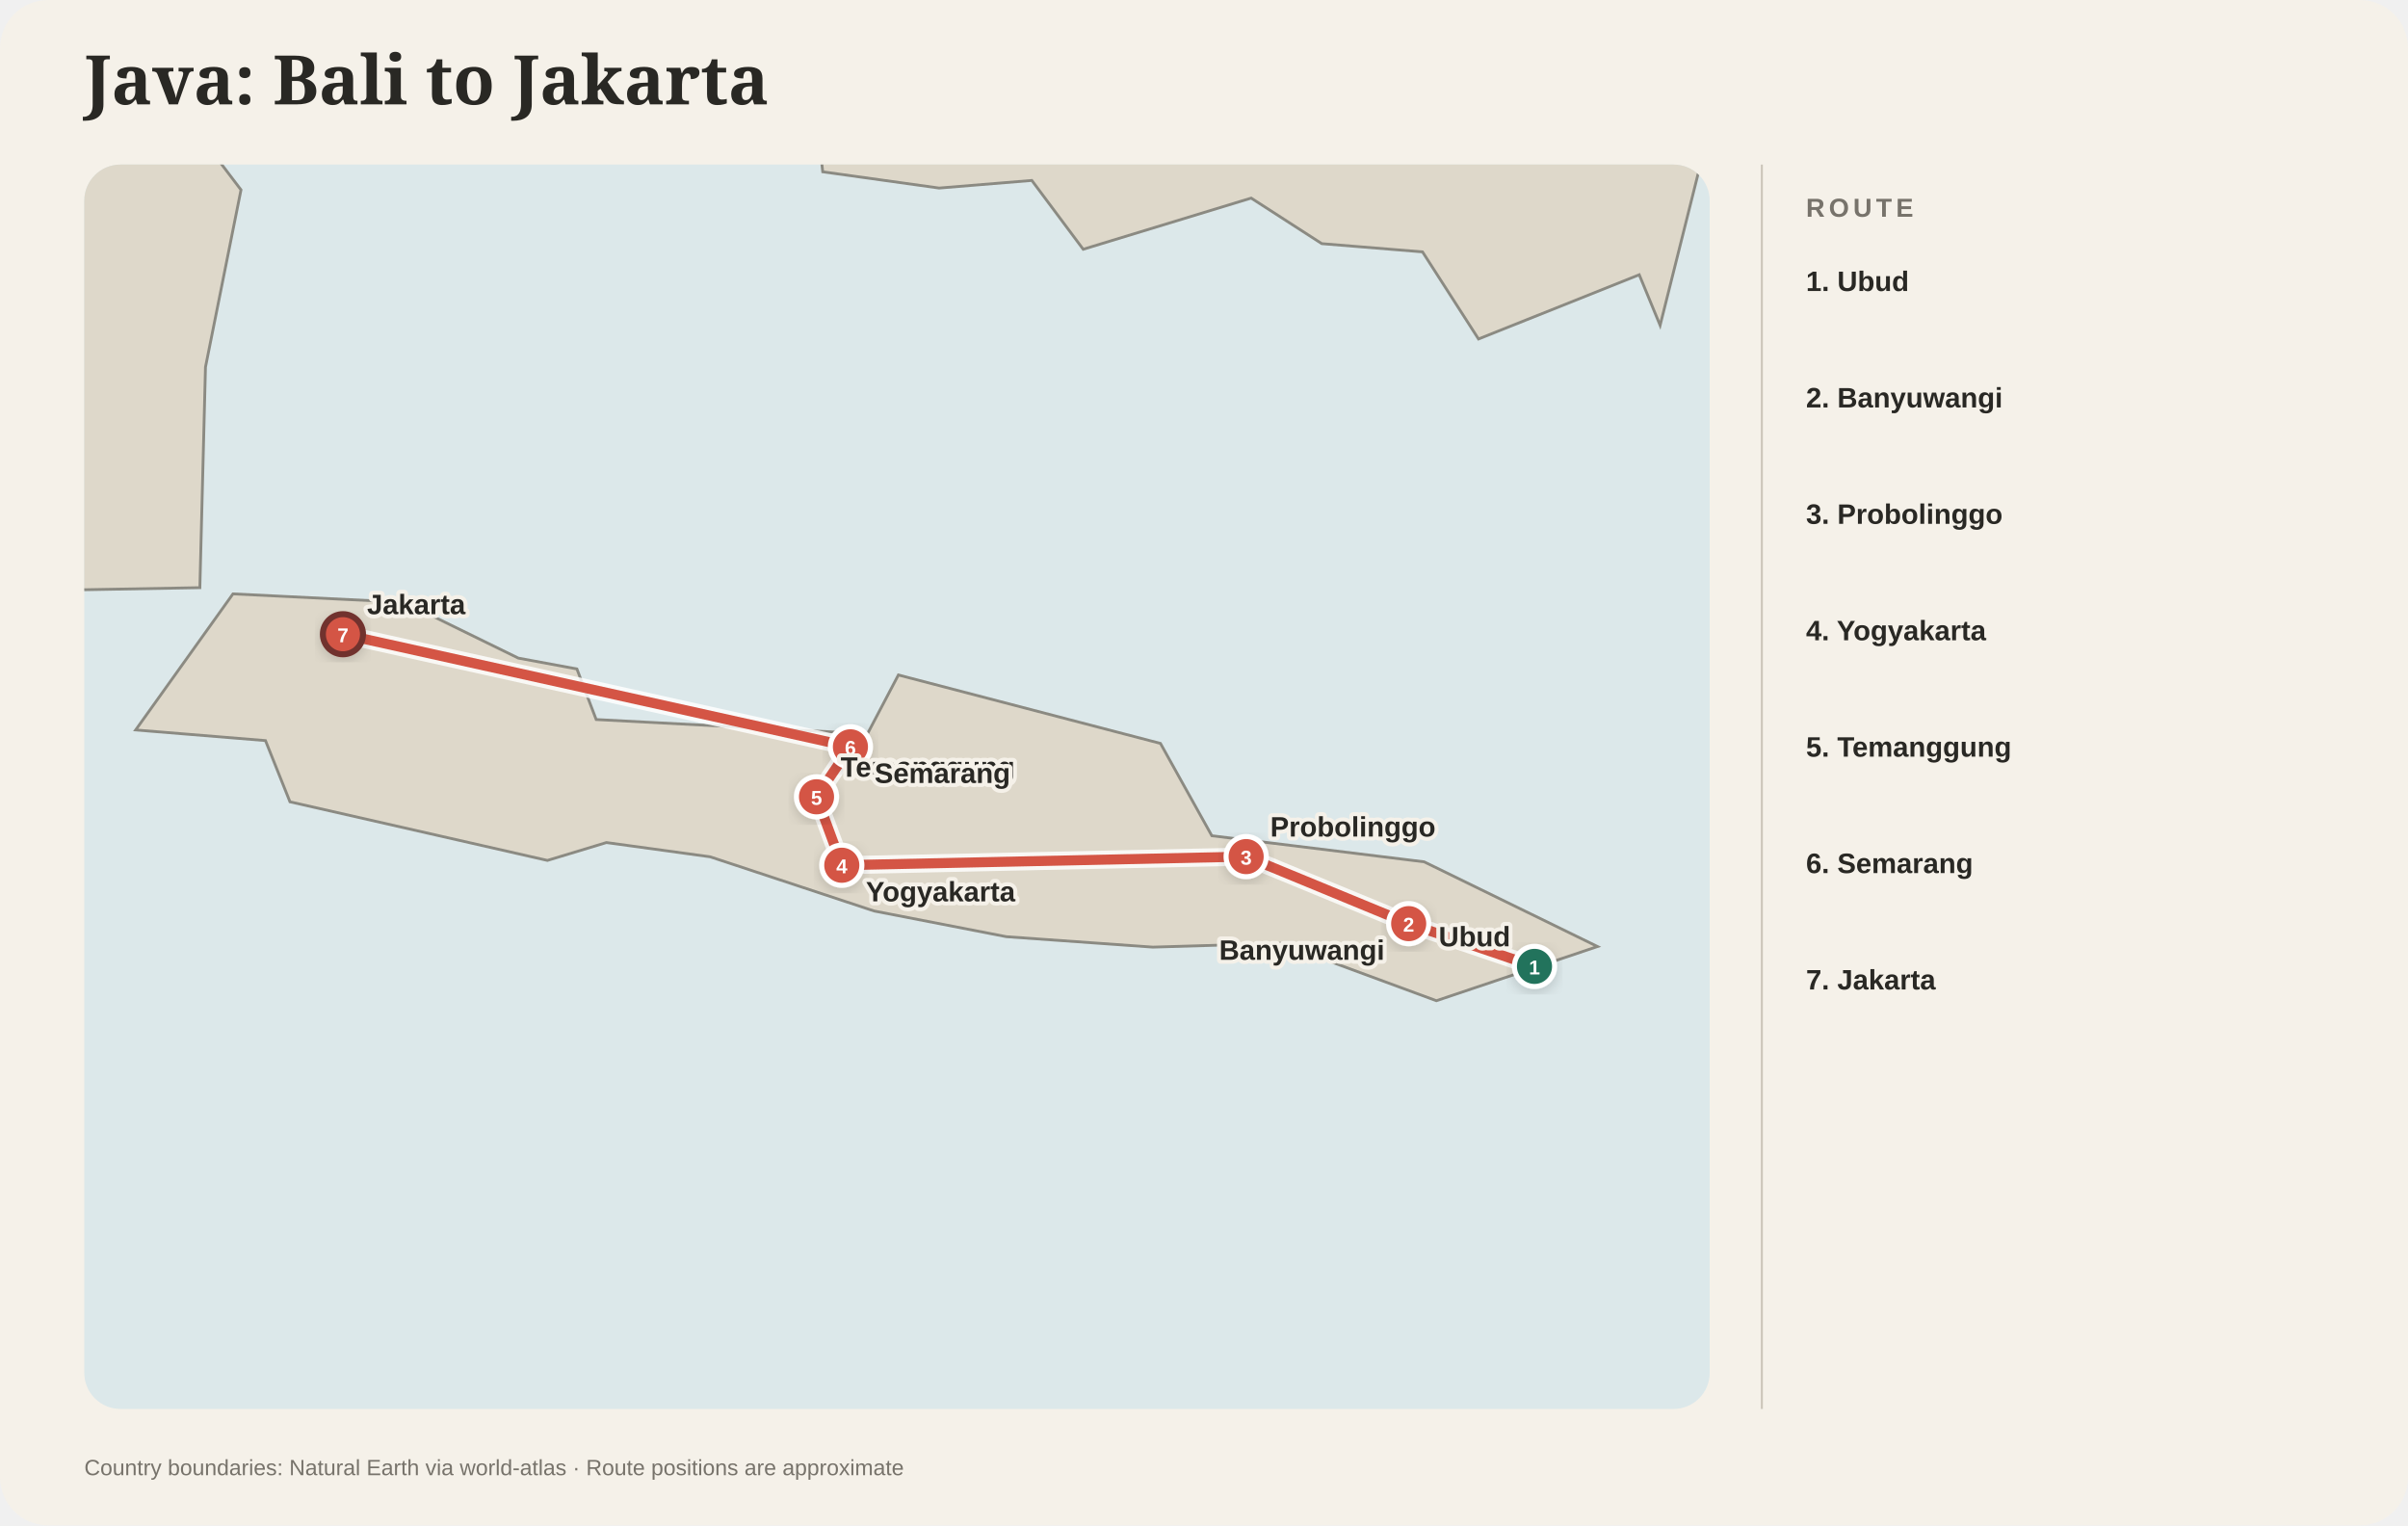
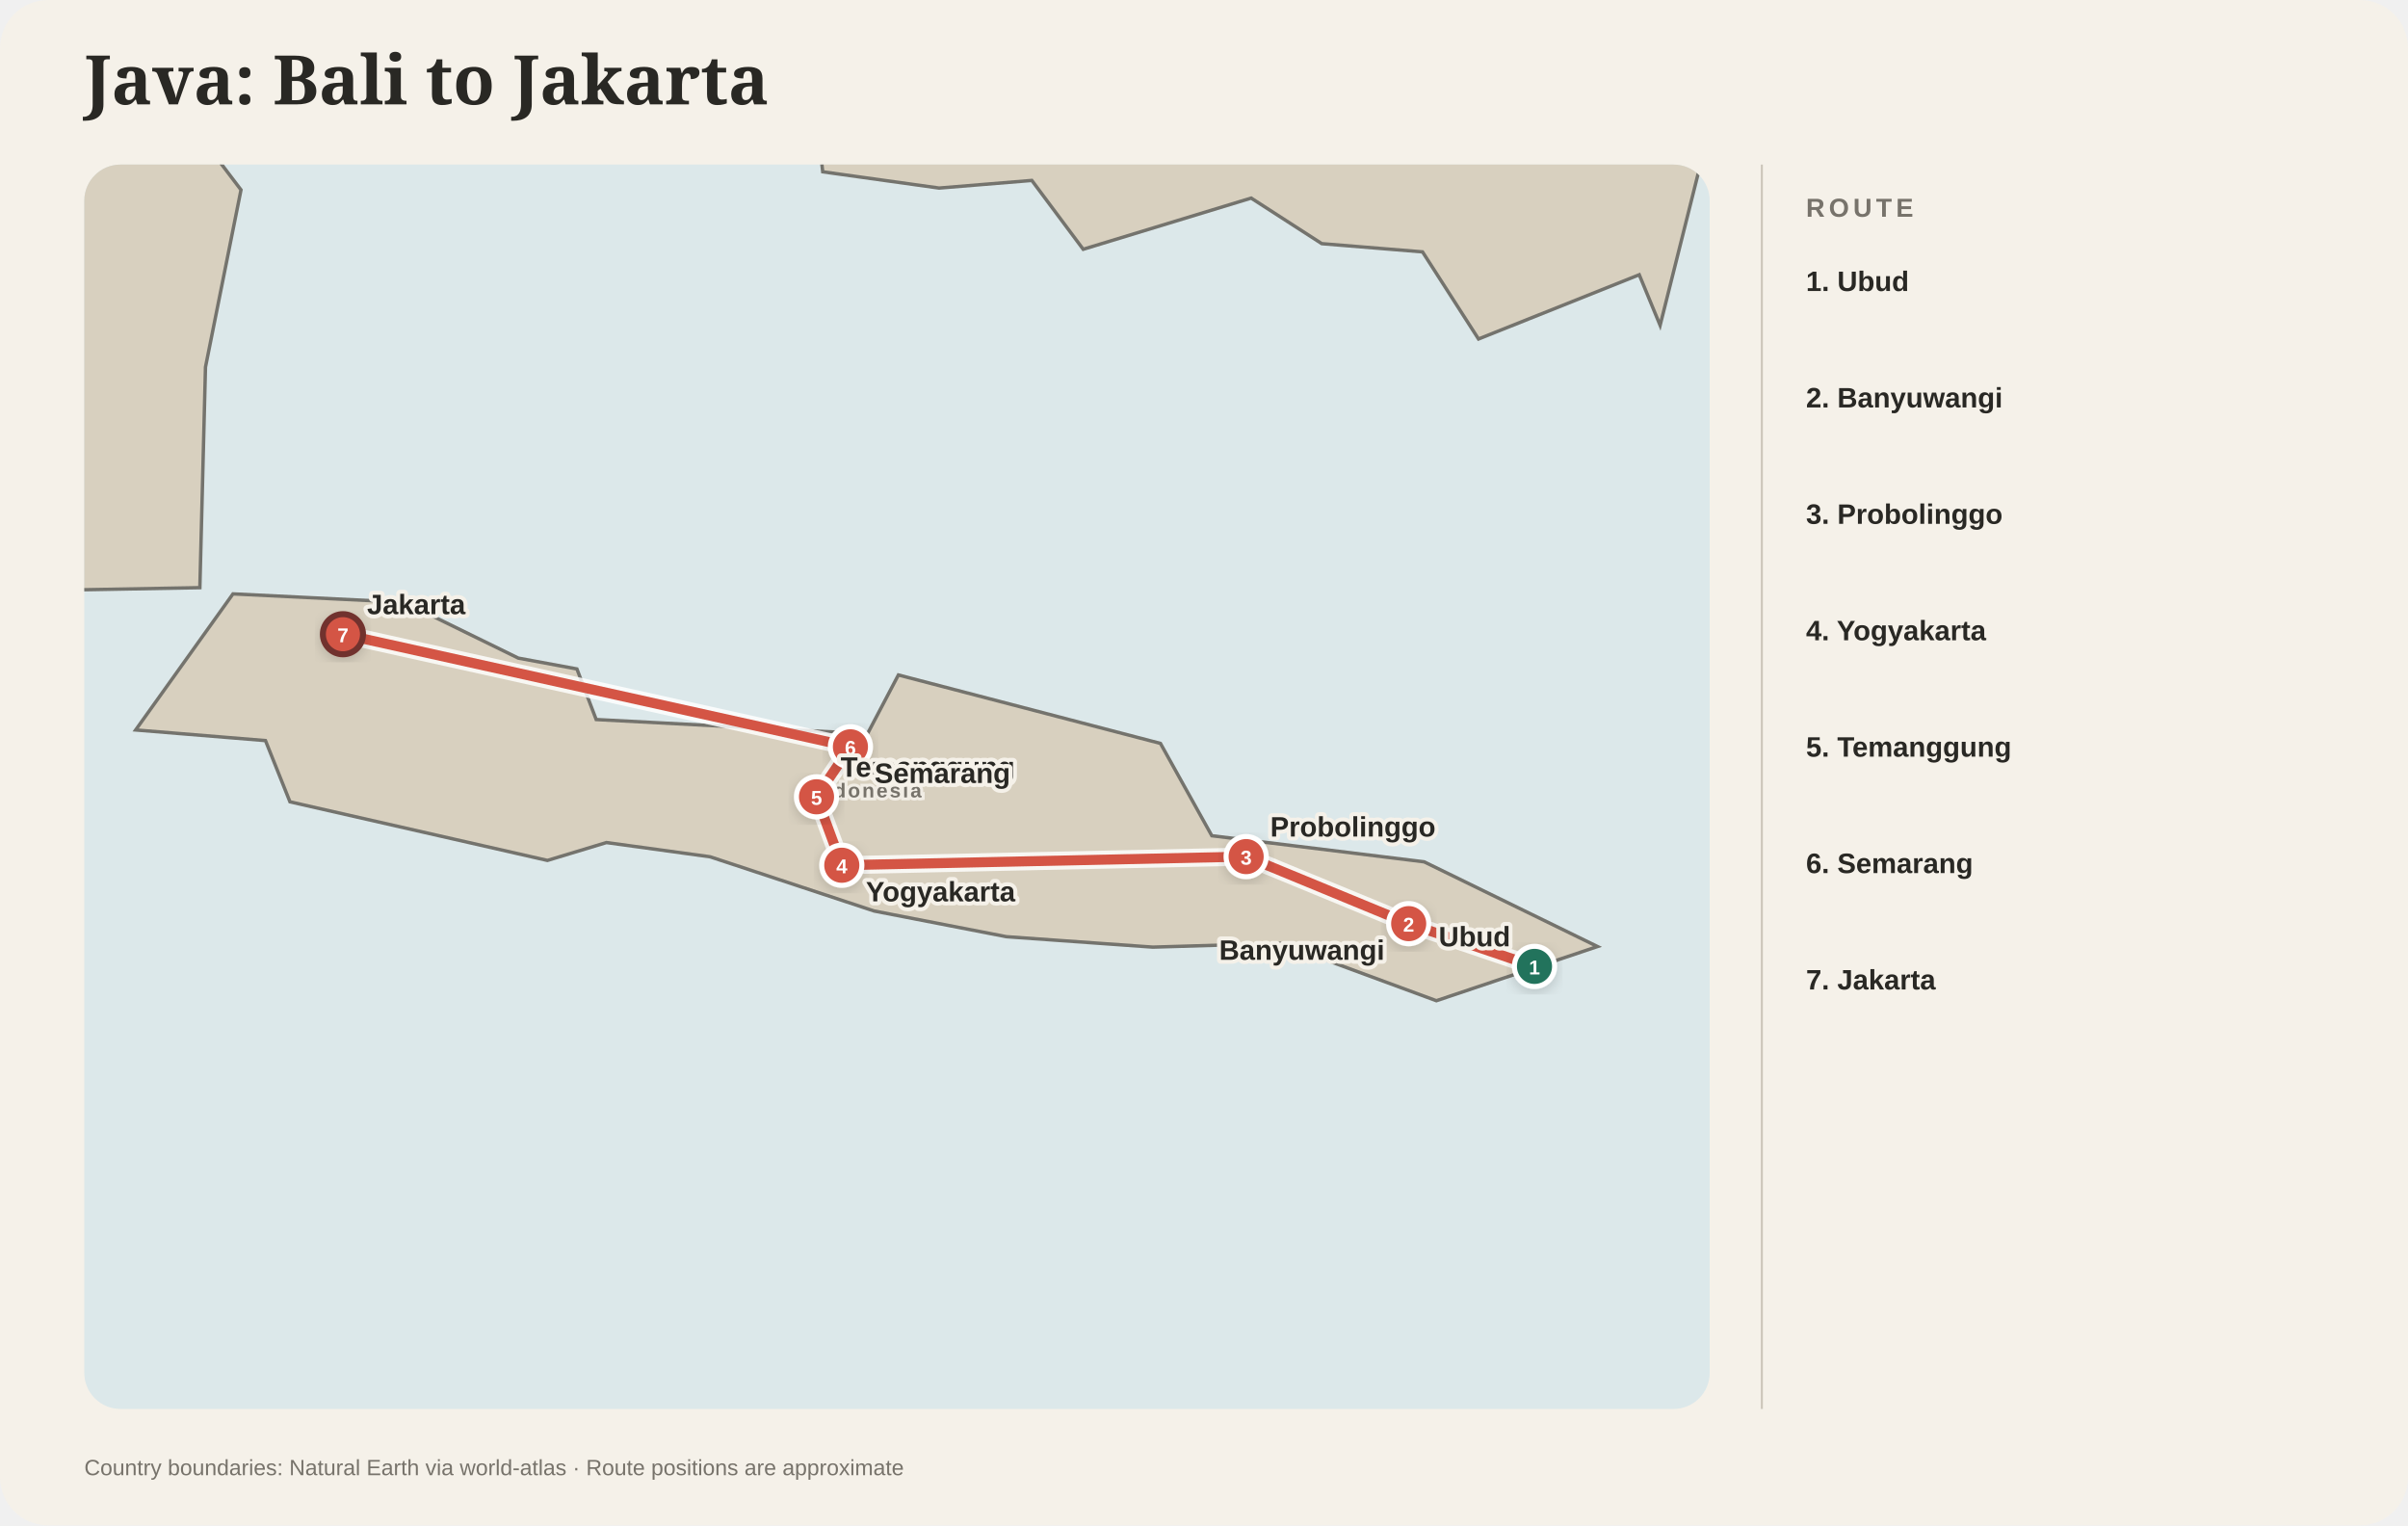
<svg xmlns="http://www.w3.org/2000/svg" viewBox="0 0 1200 760" role="img" aria-labelledby="title desc">
  <defs>
    <filter id="shadow" x="-20%" y="-20%" width="140%" height="140%">
      <feDropShadow dx="0" dy="2" stdDeviation="3" flood-opacity="0.16" />
    </filter>
    <clipPath id="map-clip">
      <rect x="42" y="82" width="810" height="620" rx="18" />
    </clipPath>
  </defs>
  <style>
-     .background{fill:#f5f1e9}.map-frame{fill:#dce8ea}.country{fill:#ded8ca;stroke:#8b8a82;stroke-width:1.4;vector-effect:non-scaling-stroke}.country-label{font:700 11px Arial,sans-serif;fill:#77736b;letter-spacing:1.2px;text-anchor:middle;paint-order:stroke;stroke:#ded8ca;stroke-width:3px}.route-halo{fill:none;stroke:#fff;stroke-width:9;stroke-linecap:round;stroke-linejoin:round;opacity:.82}.route{fill:none;stroke:#d45545;stroke-width:5;stroke-linecap:round;stroke-linejoin:round}.stop circle{fill:#d45545;stroke:#fff;stroke-width:2.5;filter:url(#shadow);transition:stroke-width .15s ease}.stop.start circle{fill:#24735c}.stop.end circle{stroke:#71312d;stroke-width:3}.stop text{font:700 10px Arial,sans-serif;fill:#fff;text-anchor:middle}.place-label{font:600 14px Arial,sans-serif;fill:#292824;paint-order:stroke;stroke:#f5f1e9;stroke-width:4;stroke-linejoin:round}.title{font:700 34px Georgia,serif;fill:#292824}.route-title{font:700 13px Arial,sans-serif;fill:#77736b;letter-spacing:2px}.summary-number{font:700 13px Arial,sans-serif;fill:#d45545}.summary-text{font:600 14px Arial,sans-serif;fill:#292824}.attribution{font:11px Arial,sans-serif;fill:#77736b}.divider{stroke:#cbc5b9;stroke-width:1}.stop-link{cursor:pointer;outline:none}.summary-text,.place-label{transition:fill .15s ease}.summary-stop:hover .summary-text,.summary-stop:focus-visible .summary-text,.summary-stop.is-linked-hover .summary-text,.place-label:hover,.place-label:focus-visible,.place-label.is-linked-hover{fill:#a83d35;text-decoration:underline}.stop:hover circle,.stop:focus-visible circle,.stop.is-linked-hover circle{stroke:#292824;stroke-width:4}.lightbox-map .divider,.lightbox-map .route-title,.lightbox-map .summary-stop{display:none}
+     .background{fill:#f5f1e9}.map-frame{fill:#dce8ea}.country{stroke:#8b8a82;stroke-width:1.4;vector-effect:non-scaling-stroke}.context-country{fill:#eeeae1;stroke:#aaa79f}.route-country{fill:#d8d0bf;stroke:#74736d;stroke-width:1.7}.country-label{font:700 10px Arial,sans-serif;fill:#77736b;letter-spacing:1px;text-anchor:middle;paint-order:stroke;stroke:#f1ede5;stroke-width:3px}.route-halo{fill:none;stroke:#fff;stroke-width:9;stroke-linecap:round;stroke-linejoin:round;opacity:.82}.route{fill:none;stroke:#d45545;stroke-width:5;stroke-linecap:round;stroke-linejoin:round}.stop circle{fill:#d45545;stroke:#fff;stroke-width:2.5;filter:url(#shadow);transition:stroke-width .15s ease}.stop.start circle{fill:#24735c}.stop.end circle{stroke:#71312d;stroke-width:3}.stop text{font:700 10px Arial,sans-serif;fill:#fff;text-anchor:middle}.place-label{font:600 14px Arial,sans-serif;fill:#292824;paint-order:stroke;stroke:#f5f1e9;stroke-width:4;stroke-linejoin:round}.title{font:700 34px Georgia,serif;fill:#292824}.route-title{font:700 13px Arial,sans-serif;fill:#77736b;letter-spacing:2px}.summary-number{font:700 13px Arial,sans-serif;fill:#d45545}.summary-text{font:600 14px Arial,sans-serif;fill:#292824}.attribution{font:11px Arial,sans-serif;fill:#77736b}.divider{stroke:#cbc5b9;stroke-width:1}.stop-link{cursor:pointer;outline:none}.summary-text,.place-label{transition:fill .15s ease}.summary-stop:hover .summary-text,.summary-stop:focus-visible .summary-text,.summary-stop.is-linked-hover .summary-text,.place-label:hover,.place-label:focus-visible,.place-label.is-linked-hover{fill:#a83d35;text-decoration:underline}.stop:hover circle,.stop:focus-visible circle,.stop.is-linked-hover circle{stroke:#292824;stroke-width:4}.lightbox-map .divider,.lightbox-map .route-title,.lightbox-map .summary-stop{display:none}
  </style>
  <rect class="background" width="1200" height="760" rx="24" />
  <text class="title" x="42" y="52">Java: Bali to Jakarta</text>
  <rect class="map-frame" x="42" y="82" width="810" height="620" rx="18" />
  <g clip-path="url(#map-clip)">
-     <path class="country" d="M2577.7,61.9 L2579.0,293.2 L2580.0,524.6 L2517.4,466.3 L2445.9,452.1 L2428.4,472.3 L2339.1,474.5 L2369.0,416.7 L2413.4,397.0 L2395.1,319.8 L2361.2,260.2 L2224.7,200.1 L2166.7,194.1 L2060.9,128.5 L2040.1,163.0 L2013.0,169.2 L1997.0,143.3 L1996.8,112.4 L1943.0,77.5 L2018.8,51.9 L2069.1,53.2 L2063.2,34.5 L1960.0,34.4 L1932.1,-7.9 L1869.2,-21.0 L1839.6,-56.2 L1934.4,-73.4 L1970.4,-96.5 L2083.5,-67.4 L2094.7,-41.0 L2114.4,73.8 L2187.2,116.3 L2246.0,41.0 L2326.9,-1.8 L2389.6,-1.9 L2449.9,22.8 L2502.1,48.3 L2577.7,61.9 Z M1448.6,508.6 L1455.7,522.7 L1456.9,544.2 L1411.0,597.2 L1350.7,612.8 L1342.3,604.3 L1348.7,580.1 L1378.8,536.8 L1448.6,508.6 Z M2099.5,366.8 L2092.6,313.3 L2105.1,287.8 L2119.8,263.8 L2135.7,284.6 L2135.7,318.5 L2099.5,366.8 Z M949.3,-416.5 L909.2,-352.5 L961.0,-285.2 L948.8,-252.5 L1027.9,-186.9 L944.5,-178.5 L920.9,-130.0 L923.9,-65.7 L856.2,-17.2 L854.5,53.6 L827.3,162.1 L816.9,136.9 L736.8,168.9 L708.9,125.5 L658.7,121.4 L623.5,98.7 L539.8,124.2 L514.2,89.9 L468.0,93.7 L410.0,85.6 L399.1,-9.7 L364.1,-29.4 L330.1,-90.1 L320.4,-152.3 L328.6,-218.1 L370.4,-265.2 L382.3,-217.7 L430.5,-177.6 L475.9,-192.2 L520.8,-187.0 L561.8,-222.9 L595.6,-229.2 L662.3,-209.2 L719.6,-224.4 L755.8,-323.1 L783.0,-347.8 L807.3,-428.5 L888.2,-428.5 L949.3,-416.5 Z M1758.7,76.2 L1836.0,96.9 L1861.6,151.2 L1802.3,121.9 L1743.5,116.0 L1703.7,120.7 L1655.0,118.1 L1671.5,79.1 L1758.7,76.2 Z M1582.7,146.4 L1534.0,133.4 L1520.3,102.9 L1591.6,99.4 L1609.1,122.8 L1582.7,146.4 Z M1657.3,-277.1 L1662.3,-238.4 L1703.9,-232.2 L1710.5,-203.2 L1706.7,-141.1 L1670.4,-148.0 L1659.8,-104.9 L1688.7,-67.4 L1668.9,-58.9 L1640.5,-103.8 L1619.7,-194.6 L1633.9,-251.3 L1657.3,-277.1 Z M1304.8,-184.9 L1385.7,-187.9 L1455.4,-239.5 L1467.6,-223.6 L1411.0,-153.1 L1358.0,-139.5 L1290.3,-153.3 L1172.9,-149.8 L1111.3,-139.6 L1101.4,-85.9 L1164.3,-22.7 L1202.4,-54.9 L1333.7,-79.1 L1328.1,-46.4 L1297.4,-56.7 L1266.8,-15.0 L1204.6,12.5 L1271.3,103.5 L1258.6,127.9 L1321.8,209.8 L1321.3,256.5 L1283.8,277.3 L1256.1,252.4 L1290.1,194.2 L1220.9,221.7 L1203.4,202.0 L1212.5,174.6 L1161.8,133.0 L1167.1,63.8 L1119.9,85.3 L1126.0,168.1 L1128.8,269.8 L1084.2,280.0 L1054.0,259.2 L1074.1,193.9 L1063.1,125.4 L1033.5,124.9 L1011.7,76.2 L1040.8,29.7 L1051.0,-26.7 L1086.2,-133.7 L1100.9,-162.9 L1161.0,-215.7 L1216.1,-194.8 L1304.8,-184.9 Z M1119.2,605.6 L1025.9,555.8 L1091.5,541.9 L1128.6,563.5 L1153.2,585.1 L1148.9,604.3 L1119.2,605.6 Z M1193.0,483.4 L1239.9,478.0 L1303.0,452.0 L1292.6,491.4 L1186.9,511.6 L1093.1,502.8 L1093.1,476.9 L1148.9,462.1 L1193.0,483.4 Z M975.9,471.0 L1019.5,465.2 L1037.0,495.4 L955.6,509.7 L906.7,519.2 L868.9,518.6 L893.0,477.7 L931.8,477.1 L950.6,452.0 L975.9,471.0 Z M287.5,333.3 L297.1,358.5 L432.3,365.6 L447.7,336.3 L578.3,370.4 L603.9,416.4 L709.7,429.4 L796.1,471.6 L715.8,498.6 L638.2,470.0 L574.5,471.9 L501.5,466.7 L435.6,453.9 L353.9,426.9 L302.2,419.8 L272.8,428.7 L144.5,399.5 L132.3,369.0 L67.6,363.7 L116.1,295.9 L201.5,300.1 L258.3,327.9 L287.5,333.3 Z M-2.3,-45.8 L9.6,3.7 L34.2,43.4 L85.9,49.6 L120.1,94.6 L102.4,182.9 L99.6,292.8 L21.5,294.2 L-37.8,234.8 L-128.1,176.9 L-158.3,133.9 L-211.5,76.1 L-246.5,22.8 L-300.3,-76.5 L-362.2,-135.8 L-382.7,-196.8 L-408.8,-252.2 L-472.2,-296.9 L-509.0,-357.8 L-562.0,-397.4 L-635.5,-475.8 L-641.6,-511.8 L-596.5,-508.9 L-487.4,-495.2 L-425.0,-425.9 L-370.5,-377.7 L-331.7,-348.1 L-265.0,-271.8 L-193.3,-270.7 L-134.2,-222.1 L-93.4,-162.6 L-39.9,-130.1 L-68.0,-72.2 L-27.7,-47.6 L-2.3,-45.8 Z" />
+     <path class="country route-country" d="M2577.7,61.9 L2579.0,293.2 L2580.0,524.6 L2517.4,466.3 L2445.9,452.1 L2428.4,472.3 L2339.1,474.5 L2369.0,416.7 L2413.4,397.0 L2395.1,319.8 L2361.2,260.2 L2224.7,200.1 L2166.7,194.1 L2060.9,128.5 L2040.1,163.0 L2013.0,169.2 L1997.0,143.3 L1996.8,112.4 L1943.0,77.5 L2018.8,51.9 L2069.1,53.2 L2063.2,34.5 L1960.0,34.4 L1932.1,-7.9 L1869.2,-21.0 L1839.6,-56.2 L1934.4,-73.4 L1970.4,-96.5 L2083.5,-67.4 L2094.7,-41.0 L2114.4,73.8 L2187.2,116.3 L2246.0,41.0 L2326.9,-1.8 L2389.6,-1.9 L2449.9,22.8 L2502.1,48.3 L2577.7,61.9 Z M1448.6,508.6 L1455.7,522.7 L1456.9,544.2 L1411.0,597.2 L1350.7,612.8 L1342.3,604.3 L1348.7,580.1 L1378.8,536.8 L1448.6,508.6 Z M2099.5,366.8 L2092.6,313.3 L2105.1,287.8 L2119.8,263.8 L2135.7,284.6 L2135.7,318.5 L2099.5,366.8 Z M949.3,-416.5 L909.2,-352.5 L961.0,-285.2 L948.8,-252.5 L1027.9,-186.9 L944.5,-178.5 L920.9,-130.0 L923.9,-65.7 L856.2,-17.2 L854.5,53.6 L827.3,162.1 L816.9,136.9 L736.8,168.9 L708.9,125.5 L658.7,121.4 L623.5,98.7 L539.8,124.2 L514.2,89.9 L468.0,93.7 L410.0,85.6 L399.1,-9.7 L364.1,-29.4 L330.1,-90.1 L320.4,-152.3 L328.6,-218.1 L370.4,-265.2 L382.3,-217.7 L430.5,-177.6 L475.9,-192.2 L520.8,-187.0 L561.8,-222.9 L595.6,-229.2 L662.3,-209.2 L719.6,-224.4 L755.8,-323.1 L783.0,-347.8 L807.3,-428.5 L888.2,-428.5 L949.3,-416.5 Z M1758.7,76.2 L1836.0,96.9 L1861.6,151.2 L1802.3,121.9 L1743.5,116.0 L1703.7,120.7 L1655.0,118.1 L1671.5,79.1 L1758.7,76.2 Z M1582.7,146.4 L1534.0,133.4 L1520.3,102.9 L1591.6,99.4 L1609.1,122.8 L1582.7,146.4 Z M1657.3,-277.1 L1662.3,-238.4 L1703.9,-232.2 L1710.5,-203.2 L1706.7,-141.1 L1670.4,-148.0 L1659.8,-104.9 L1688.7,-67.4 L1668.9,-58.9 L1640.5,-103.8 L1619.7,-194.6 L1633.9,-251.3 L1657.3,-277.1 Z M1304.8,-184.9 L1385.7,-187.9 L1455.4,-239.5 L1467.6,-223.6 L1411.0,-153.1 L1358.0,-139.5 L1290.3,-153.3 L1172.9,-149.8 L1111.3,-139.6 L1101.4,-85.9 L1164.3,-22.7 L1202.4,-54.9 L1333.7,-79.1 L1328.1,-46.4 L1297.4,-56.7 L1266.8,-15.0 L1204.6,12.5 L1271.3,103.5 L1258.6,127.9 L1321.8,209.8 L1321.3,256.5 L1283.8,277.3 L1256.1,252.4 L1290.1,194.2 L1220.9,221.7 L1203.4,202.0 L1212.5,174.6 L1161.8,133.0 L1167.1,63.8 L1119.9,85.3 L1126.0,168.1 L1128.8,269.8 L1084.2,280.0 L1054.0,259.2 L1074.1,193.9 L1063.1,125.4 L1033.5,124.9 L1011.7,76.2 L1040.8,29.7 L1051.0,-26.7 L1086.2,-133.7 L1100.9,-162.9 L1161.0,-215.7 L1216.1,-194.8 L1304.8,-184.9 Z M1119.2,605.6 L1025.9,555.8 L1091.5,541.9 L1128.6,563.5 L1153.2,585.1 L1148.9,604.3 L1119.2,605.6 Z M1193.0,483.4 L1239.9,478.0 L1303.0,452.0 L1292.6,491.4 L1186.9,511.6 L1093.1,502.8 L1093.1,476.9 L1148.9,462.1 L1193.0,483.4 Z M975.9,471.0 L1019.5,465.2 L1037.0,495.4 L955.6,509.7 L906.7,519.2 L868.9,518.6 L893.0,477.7 L931.8,477.1 L950.6,452.0 L975.9,471.0 Z M287.5,333.3 L297.1,358.5 L432.3,365.6 L447.7,336.3 L578.3,370.4 L603.9,416.4 L709.7,429.4 L796.1,471.6 L715.8,498.6 L638.2,470.0 L574.5,471.9 L501.5,466.7 L435.6,453.9 L353.9,426.9 L302.2,419.8 L272.8,428.7 L144.5,399.5 L132.3,369.0 L67.6,363.7 L116.1,295.9 L201.5,300.1 L258.3,327.9 L287.5,333.3 Z M-2.3,-45.8 L9.6,3.7 L34.2,43.4 L85.9,49.6 L120.1,94.6 L102.4,182.9 L99.6,292.8 L21.5,294.2 L-37.8,234.8 L-128.1,176.9 L-158.3,133.9 L-211.5,76.1 L-246.5,22.8 L-300.3,-76.5 L-362.2,-135.8 L-382.7,-196.8 L-408.8,-252.2 L-472.2,-296.9 L-509.0,-357.8 L-562.0,-397.4 L-635.5,-475.8 L-641.6,-511.8 L-596.5,-508.9 L-487.4,-495.2 L-425.0,-425.9 L-370.5,-377.7 L-331.7,-348.1 L-265.0,-271.8 L-193.3,-270.7 L-134.2,-222.1 L-93.4,-162.6 L-39.9,-130.1 L-68.0,-72.2 L-27.7,-47.6 L-2.3,-45.8 Z" />
+     <text class="country-label" x="431.9" y="397.3">Indonesia</text>
    <path class="route-halo" d="M764.7,481.5 L702.0,460.2 L621.0,426.8 L419.5,431.1 L406.9,397.0 L423.8,372.1 L170.9,316.0" />
    <path class="route" d="M764.7,481.5 L702.0,460.2 L621.0,426.8 L419.5,431.1 L406.9,397.0 L423.8,372.1 L170.9,316.0" />
    <g class="stop stop-link start" data-section="0" data-stop-name="Ubud" transform="translate(764.7 481.5)">
      <circle r="10" />
      <text x="0" y="4">1</text>
    </g>
    <g class="stop stop-link" data-section="2" data-stop-name="Banyuwangi" transform="translate(702.0 460.2)">
      <circle r="10" />
      <text x="0" y="4">2</text>
    </g>
    <g class="stop stop-link" data-section="4" data-stop-name="Probolinggo" transform="translate(621.0 426.8)">
      <circle r="10" />
      <text x="0" y="4">3</text>
    </g>
-     <g class="stop stop-link" data-section="5" data-stop-name="Yogyakarta" transform="translate(419.5 431.1)">
+     <g class="stop stop-link" data-section="6" data-stop-name="Yogyakarta" transform="translate(419.5 431.1)">
      <circle r="10" />
      <text x="0" y="4">4</text>
    </g>
    <g class="stop stop-link" data-section="8" data-stop-name="Temanggung" transform="translate(406.9 397.0)">
      <circle r="10" />
      <text x="0" y="4">5</text>
    </g>
-     <g class="stop stop-link" data-section="11" data-stop-name="Semarang" transform="translate(423.8 372.1)">
+     <g class="stop stop-link" data-section="10" data-stop-name="Semarang" transform="translate(423.8 372.1)">
      <circle r="10" />
      <text x="0" y="4">6</text>
    </g>
-     <g class="stop stop-link end" data-section="12" data-stop-name="Jakarta" transform="translate(170.9 316.0)">
+     <g class="stop stop-link end" data-section="11" data-stop-name="Jakarta" transform="translate(170.9 316.0)">
      <circle r="10" />
      <text x="0" y="4">7</text>
    </g>
    <text class="place-label stop-link" data-section="0" data-stop-name="Ubud" x="752.7" y="471.5" text-anchor="end">Ubud</text>
    <text class="place-label stop-link" data-section="2" data-stop-name="Banyuwangi" x="690.0" y="478.2" text-anchor="end">Banyuwangi</text>
    <text class="place-label stop-link" data-section="4" data-stop-name="Probolinggo" x="633.0" y="416.8" text-anchor="start">Probolinggo</text>
-     <text class="place-label stop-link" data-section="5" data-stop-name="Yogyakarta" x="431.5" y="449.1" text-anchor="start">Yogyakarta</text>
+     <text class="place-label stop-link" data-section="6" data-stop-name="Yogyakarta" x="431.5" y="449.1" text-anchor="start">Yogyakarta</text>
    <text class="place-label stop-link" data-section="8" data-stop-name="Temanggung" x="418.9" y="387.0" text-anchor="start">Temanggung</text>
-     <text class="place-label stop-link" data-section="11" data-stop-name="Semarang" x="435.8" y="390.1" text-anchor="start">Semarang</text>
-     <text class="place-label stop-link" data-section="12" data-stop-name="Jakarta" x="182.9" y="306.0" text-anchor="start">Jakarta</text>
+     <text class="place-label stop-link" data-section="10" data-stop-name="Semarang" x="435.8" y="390.1" text-anchor="start">Semarang</text>
+     <text class="place-label stop-link" data-section="11" data-stop-name="Jakarta" x="182.9" y="306.0" text-anchor="start">Jakarta</text>
  </g>
  <line class="divider" x1="878" y1="82" x2="878" y2="702" />
  <text class="route-title" x="900" y="108">ROUTE</text>
  <g class="summary-stop stop-link" data-section="0" data-stop-name="1. Ubud" transform="translate(900 145.0)">
    <text class="summary-text" x="0" y="0">
      <tspan x="0" dy="0">1. Ubud</tspan>
    </text>
  </g>
  <g class="summary-stop stop-link" data-section="2" data-stop-name="2. Banyuwangi" transform="translate(900 203.0)">
    <text class="summary-text" x="0" y="0">
      <tspan x="0" dy="0">2. Banyuwangi</tspan>
    </text>
  </g>
  <g class="summary-stop stop-link" data-section="4" data-stop-name="3. Probolinggo" transform="translate(900 261.0)">
    <text class="summary-text" x="0" y="0">
      <tspan x="0" dy="0">3. Probolinggo</tspan>
    </text>
  </g>
-   <g class="summary-stop stop-link" data-section="5" data-stop-name="4. Yogyakarta" transform="translate(900 319.0)">
+   <g class="summary-stop stop-link" data-section="6" data-stop-name="4. Yogyakarta" transform="translate(900 319.0)">
    <text class="summary-text" x="0" y="0">
      <tspan x="0" dy="0">4. Yogyakarta</tspan>
    </text>
  </g>
  <g class="summary-stop stop-link" data-section="8" data-stop-name="5. Temanggung" transform="translate(900 377.0)">
    <text class="summary-text" x="0" y="0">
      <tspan x="0" dy="0">5. Temanggung</tspan>
    </text>
  </g>
-   <g class="summary-stop stop-link" data-section="11" data-stop-name="6. Semarang" transform="translate(900 435.0)">
+   <g class="summary-stop stop-link" data-section="10" data-stop-name="6. Semarang" transform="translate(900 435.0)">
    <text class="summary-text" x="0" y="0">
      <tspan x="0" dy="0">6. Semarang</tspan>
    </text>
  </g>
-   <g class="summary-stop stop-link" data-section="12" data-stop-name="7. Jakarta" transform="translate(900 493.0)">
+   <g class="summary-stop stop-link" data-section="11" data-stop-name="7. Jakarta" transform="translate(900 493.0)">
    <text class="summary-text" x="0" y="0">
      <tspan x="0" dy="0">7. Jakarta</tspan>
    </text>
  </g>
  <text class="attribution" x="42" y="735">Country boundaries: Natural Earth via world-atlas · Route positions are approximate</text>
</svg>
